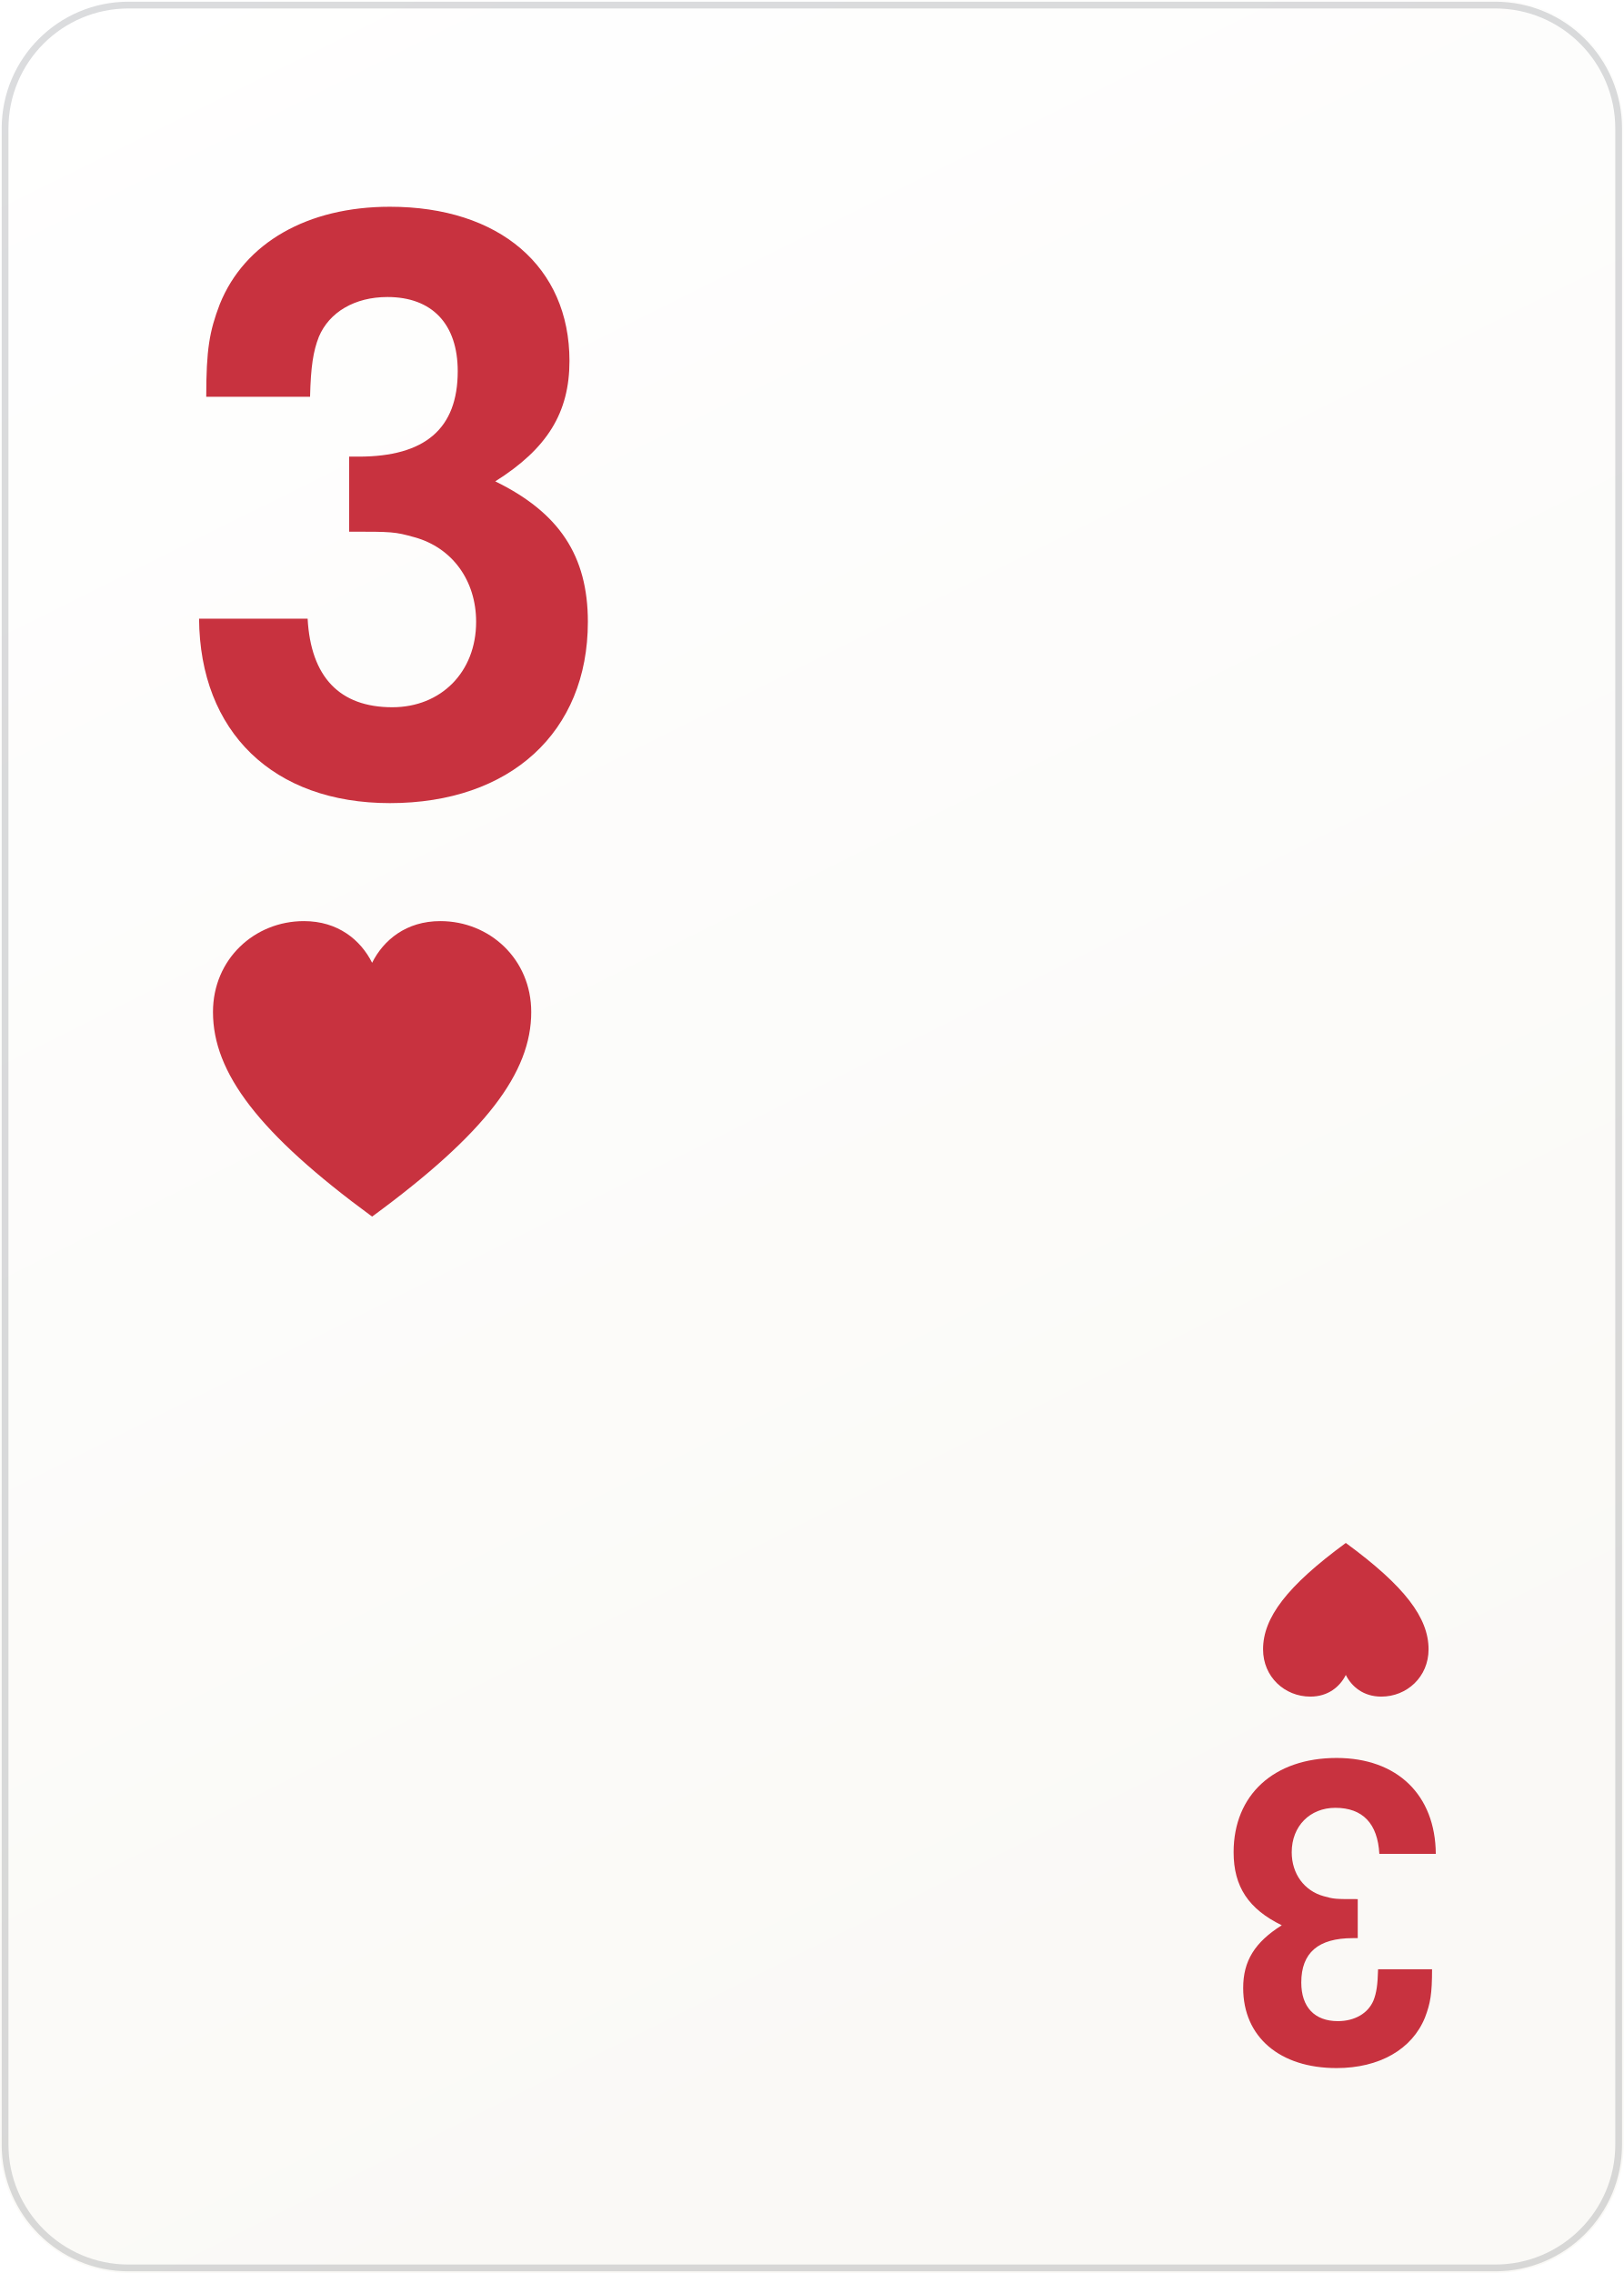
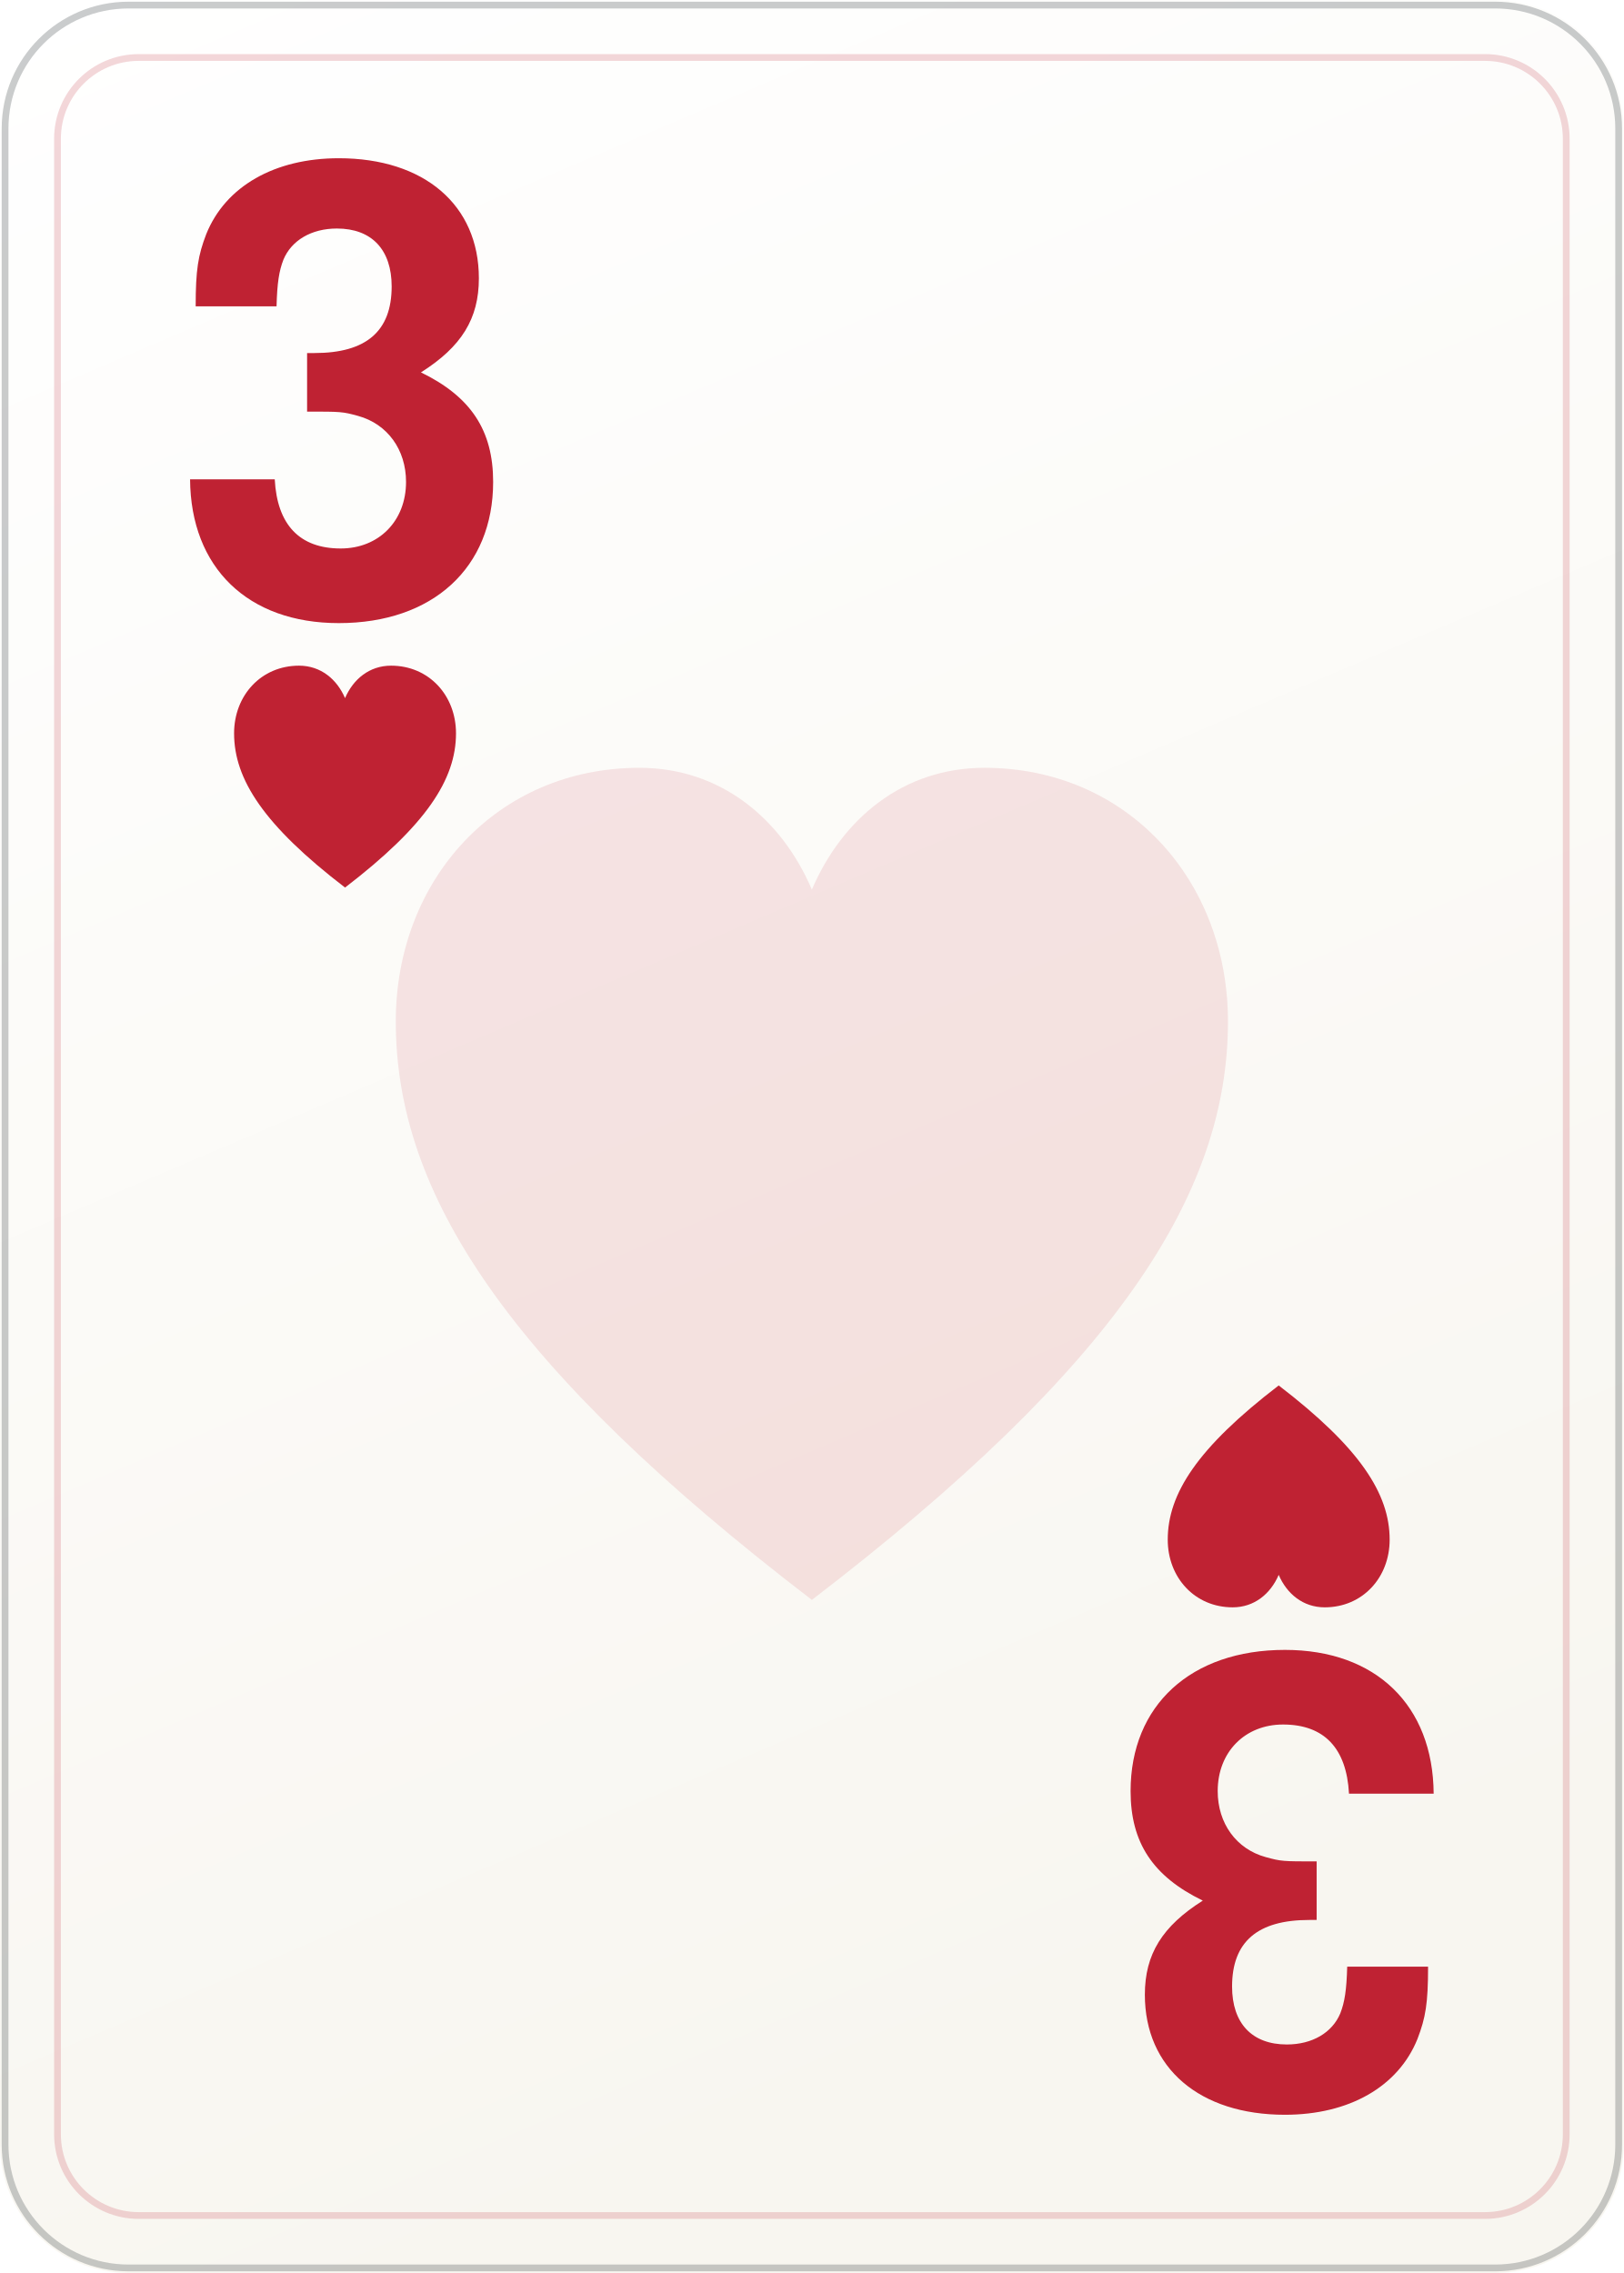
<svg xmlns="http://www.w3.org/2000/svg" viewBox="0 0 240 336" width="240" height="336">
  <defs>
-     <linearGradient id="g" x1="0" y1="0" x2=".35" y2="1">
+     <linearGradient id="g" x1="0" y1="0" x2=".3" y2="1">
      <stop offset="0" stop-color="#ffffff" />
-       <stop offset="1" stop-color="#faf9f6" />
+       <stop offset="1" stop-color="#f8f6f0" />
    </linearGradient>
    <clipPath id="c">
      <rect width="240" height="336" rx="19" />
    </clipPath>
  </defs>
  <g clip-path="url(#c)">
    <rect width="240" height="336" fill="url(#g)" />
-     <g transform="translate(26 30)">
-       <text x="0" y="86" font-family="'Helvetica Neue', Helvetica, Arial, sans-serif" font-size="118" font-weight="700" letter-spacing="-3" fill="#c8323f">3</text>
-       <g transform="translate(1 100) scale(.56)" fill="#c8323f">
-         <path d="M50 89C20 67 8 51 8 35 8 21 19 11 32 11c9 0 15 5 18 11 3-6 9-11 18-11 13 0 24 10 24 24 0 16-12 32-42 54z" />
+     <rect x="8.5" y="8.5" width="223" height="319" rx="12" fill="none" stroke="#bf2233" stroke-opacity=".18" />
+     <g transform="translate(45 97) scale(1.50)" fill="#bf2233" fill-opacity="0.11">
+       <path d="M50 93C20 70 9 53 9 36 9 22 19 11 33 11c8 0 14 5 17 12 3-7 9-12 17-12 14 0 24 11 24 25 0 17-11 34-41 57z" />
+     </g>
+     <g transform="translate(20 22)">
+       <text x="31" y="68" text-anchor="middle" font-family="'Helvetica Neue', Helvetica, Arial, sans-serif" font-size="92" font-weight="700" letter-spacing="-2" fill="#bf2233">3</text>
+       <g transform="translate(11 72) scale(.40)" fill="#bf2233">
+         <path d="M50 93C20 70 9 53 9 36 9 22 19 11 33 11c8 0 14 5 17 12 3-7 9-12 17-12 14 0 24 11 24 25 0 17-11 34-41 57z" />
      </g>
    </g>
-     <g transform="translate(214 306) rotate(180) scale(.52)">
-       <text x="0" y="86" font-family="'Helvetica Neue', Helvetica, Arial, sans-serif" font-size="118" font-weight="700" letter-spacing="-3" fill="#c8323f">3</text>
-       <g transform="translate(1 100) scale(.56)" fill="#c8323f">
-         <path d="M50 89C20 67 8 51 8 35 8 21 19 11 32 11c9 0 15 5 18 11 3-6 9-11 18-11 13 0 24 10 24 24 0 16-12 32-42 54z" />
+     <g transform="translate(220 314) rotate(180)">
+       <text x="31" y="68" text-anchor="middle" font-family="'Helvetica Neue', Helvetica, Arial, sans-serif" font-size="92" font-weight="700" letter-spacing="-2" fill="#bf2233">3</text>
+       <g transform="translate(11 72) scale(.40)" fill="#bf2233">
+         <path d="M50 93C20 70 9 53 9 36 9 22 19 11 33 11c8 0 14 5 17 12 3-7 9-12 17-12 14 0 24 11 24 25 0 17-11 34-41 57z" />
      </g>
    </g>
  </g>
-   <rect x=".75" y=".75" width="238.5" height="334.5" rx="18.25" fill="none" stroke="#1d2430" stroke-opacity=".16" />
+   <rect x=".75" y=".75" width="238.5" height="334.5" rx="18.25" fill="none" stroke="#12181f" stroke-opacity=".22" />
</svg>
